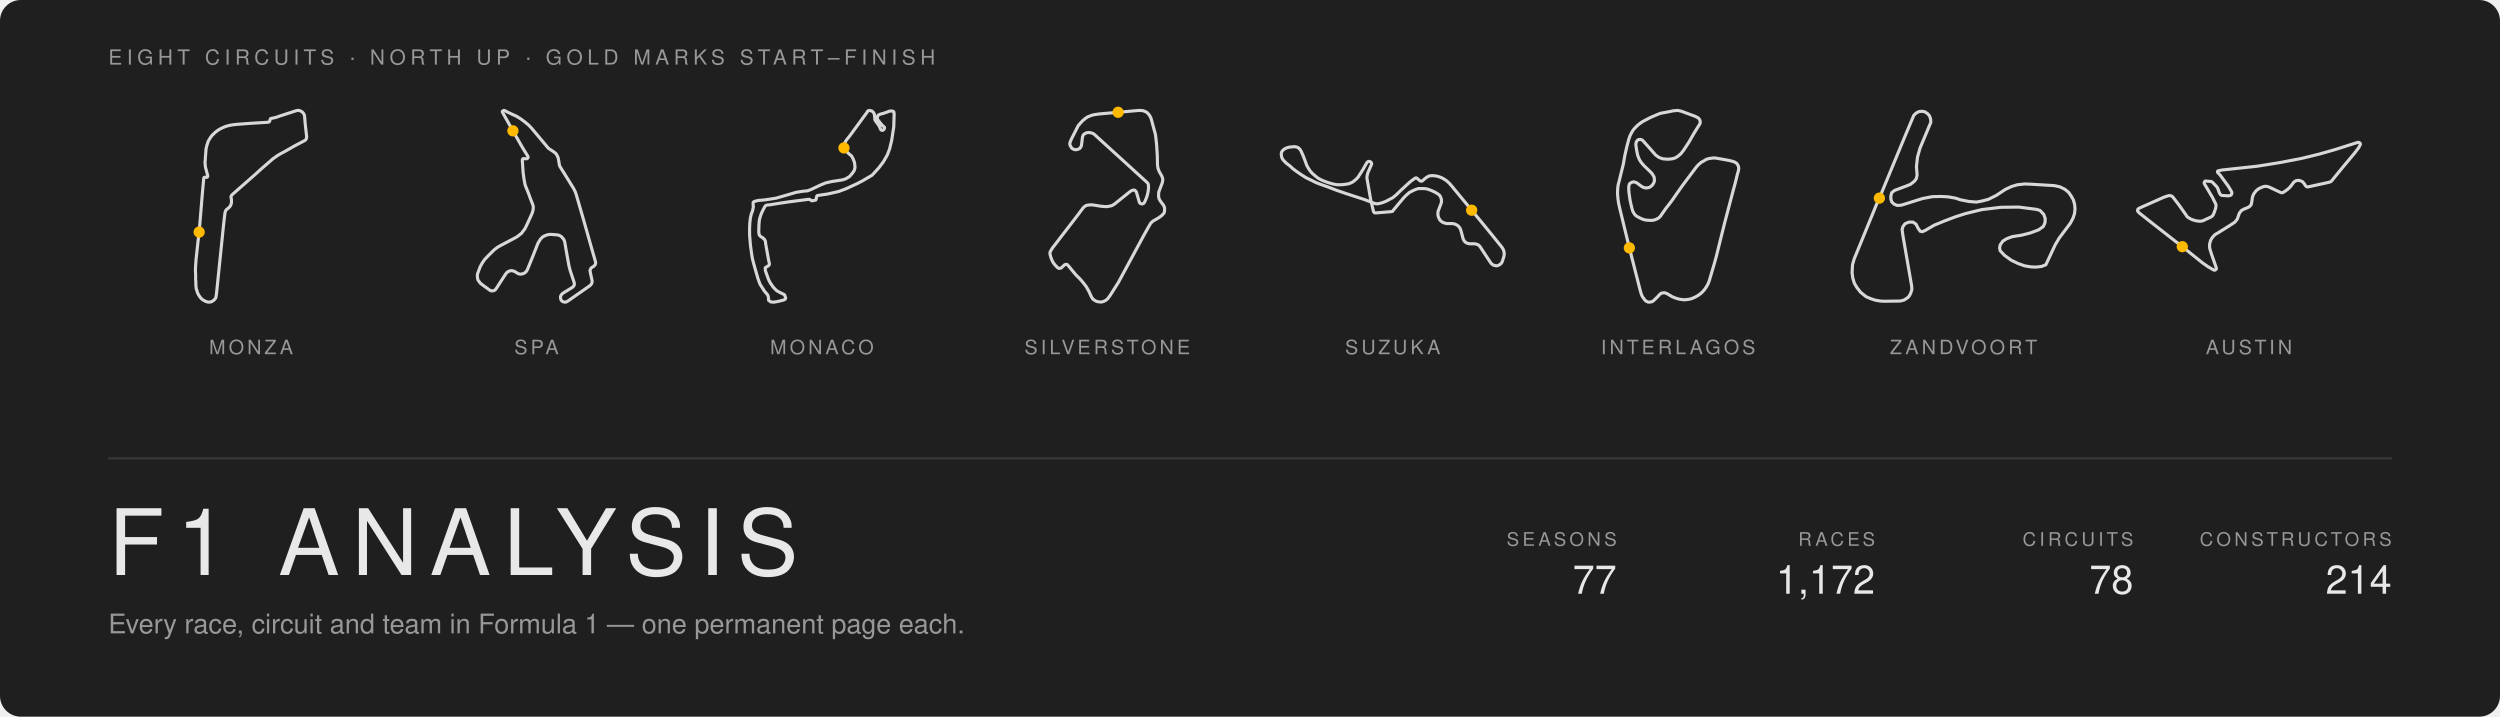
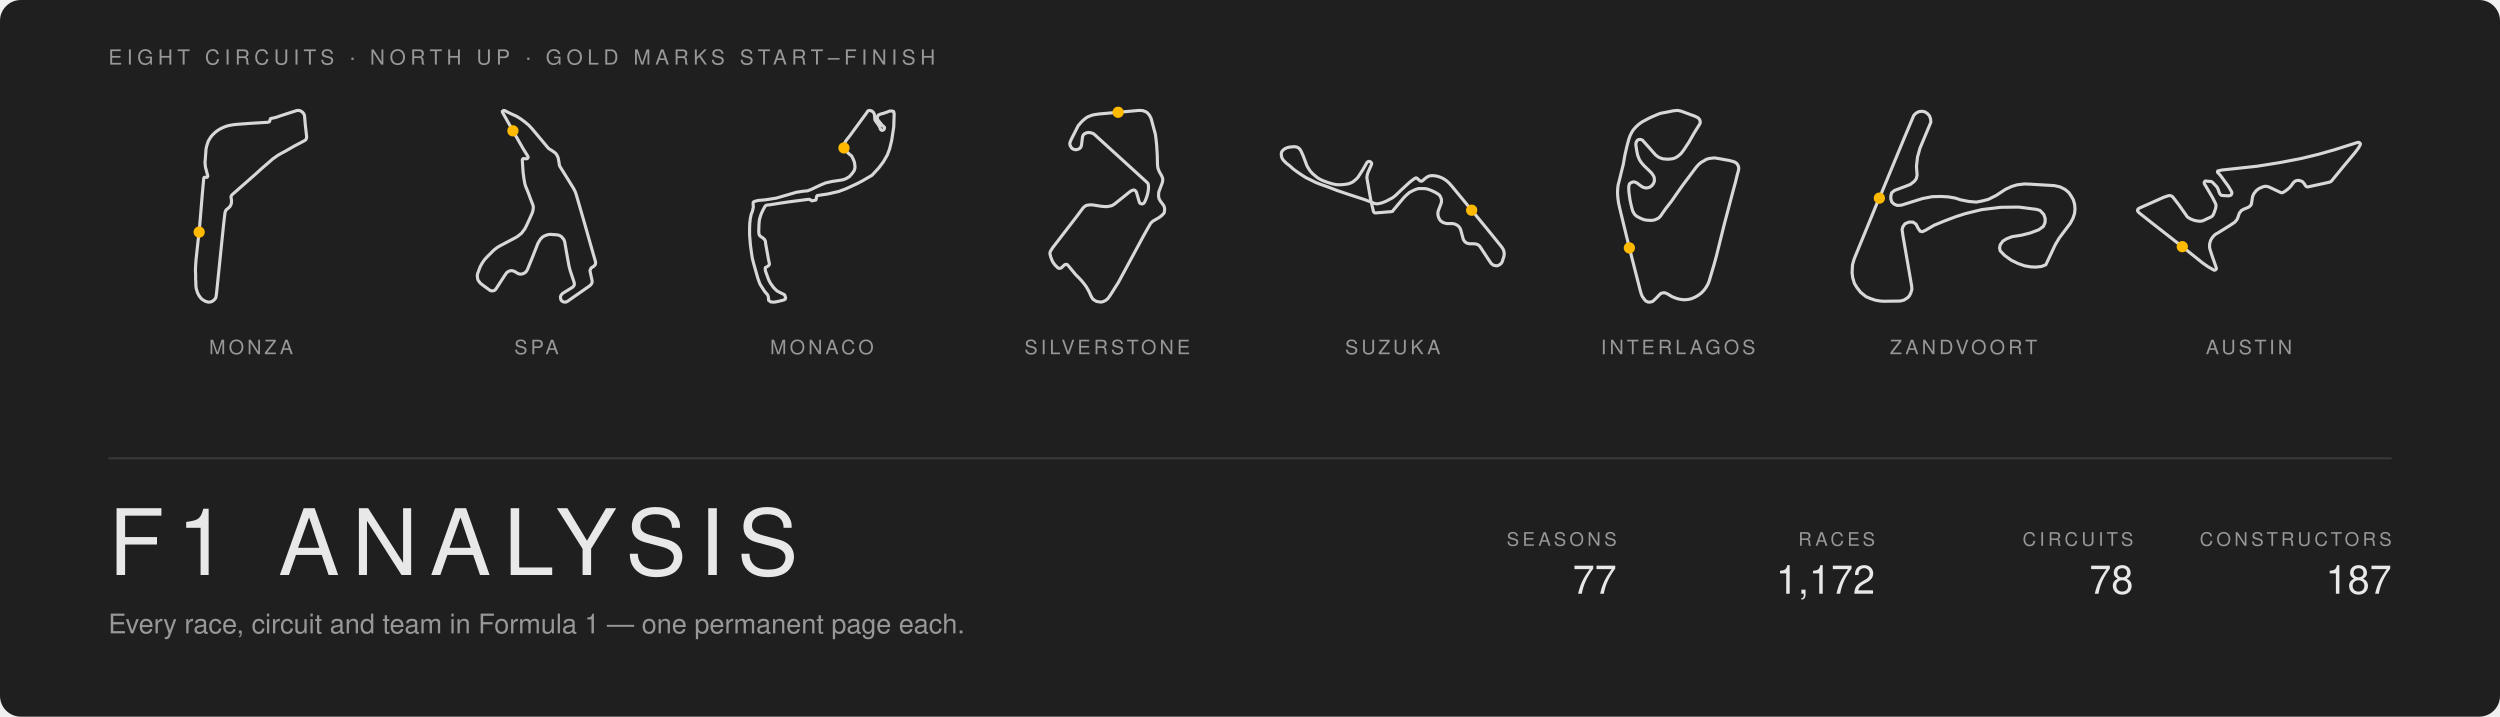
- <svg xmlns="http://www.w3.org/2000/svg" viewBox="0 0 1200 344" width="1200" height="344" role="img" aria-label="F1 Analysis. Every race, circuit and team in Formula 1, one permanent page each. Outlines of eight circuits: Monza, Spa, Monaco, Silverstone, Suzuka, Interlagos, Zandvoort, Austin. 77 seasons, 1,172 races, 78 circuits, 214 constructors.">
+ <svg xmlns="http://www.w3.org/2000/svg" viewBox="0 0 1200 344" width="1200" height="344" role="img" aria-label="F1 Analysis. Every race, circuit and team in Formula 1, one permanent page each. Outlines of eight circuits: Monza, Spa, Monaco, Silverstone, Suzuka, Interlagos, Zandvoort, Austin. 77 seasons, 1,172 races, 78 circuits, 187 constructors.">
  <rect width="1200" height="344" rx="10" fill="#1f1f1f" />
  <text x="52" y="31" font-family="'Helvetica Neue',Helvetica,Arial,sans-serif" font-size="10" letter-spacing="2.2" fill="#989898">EIGHT CIRCUITS · NORTH UP · GOLD MARKS START–FINISH</text>
  <path d="M95.6 111.4L97.1 93.2L97.8 85.6L97.9 85.3L98.1 85.1L98.4 85.1L98.7 85.1L99.0 85.1L99.3 85.1L99.5 85.0L99.7 84.7L99.7 84.5L99.7 84.3L98.6 80.2L98.5 79.0L98.4 78.0L98.5 76.9L98.9 71.5L99.1 70.6L99.3 69.8L99.6 68.9L99.9 67.9L100.4 67.0L101.1 65.9L101.7 65.1L102.7 64.1L103.7 63.2L104.8 62.4L106.0 61.7L107.3 61.1L108.6 60.6L110.1 60.2L111.8 59.9L113.5 59.7L120.2 59.2L128.4 58.7L128.9 58.6L129.2 58.5L129.4 58.3L129.7 57.3L129.8 57.0L130.0 56.9L130.3 56.8L131.4 56.6L132.6 56.3L134.3 55.7L142.0 53.2L142.7 53.0L143.3 53.0L143.9 53.1L144.3 53.3L144.7 53.5L145.1 53.8L145.6 54.3L145.9 54.8L146.1 55.3L146.2 55.8L146.5 59.5L147.2 65.7L147.1 66.3L147.0 66.6L146.9 66.9L146.6 67.2L146.2 67.5L141.1 70.2L137.1 72.5L134.5 73.9L133.3 74.6L131.9 75.6L130.9 76.3L130.0 77.1L125.6 80.9L122.4 83.8L115.8 89.6L111.7 93.2L111.2 93.7L111.0 94.1L110.9 94.4L110.9 94.9L111.1 95.8L111.1 96.3L111.1 97.0L111.1 97.4L110.9 98.0L110.7 98.6L110.3 99.2L109.7 99.8L109.1 100.3L108.6 100.7L108.4 101.0L108.2 101.4L108.0 102.1L107.6 105.4L107.2 109.0L103.9 141.1L103.7 142.3L103.6 142.8L103.3 143.4L102.9 143.8L102.5 144.2L101.9 144.6L101.3 144.9L100.5 145.0L99.8 145.0L99.2 144.8L98.5 144.6L97.9 144.2L97.3 143.9L96.7 143.4L96.1 142.7L95.6 142.0L95.2 141.3L94.8 140.5L94.5 139.5L94.2 138.6L94.1 137.8L94.0 136.5L94.0 135.3L93.9 134.1L93.9 131.7L93.8 129.7L93.9 127.5L94.1 124.6L95.1 115.4L95.6 111.4" fill="none" stroke="#e8e8e8" stroke-width="1.5" stroke-linejoin="round" stroke-linecap="round" opacity="0.92" />
  <circle cx="95.6" cy="111.4" r="2.7" fill="#ffba00" />
  <text x="120.5" y="170" text-anchor="middle" font-family="'Helvetica Neue',Helvetica,Arial,sans-serif" font-size="9.5" letter-spacing="1.5" fill="#989898">MONZA</text>
  <path d="M246.2 62.8L241.2 53.9L241.1 53.5L241.4 53.2L241.8 53.0L242.3 53.1L244.0 54.0L248.1 55.9L250.0 57.1L252.0 58.6L253.8 60.1L255.3 61.7L263.0 70.9L263.5 71.4L264.5 72.0L266.1 73.1L266.9 73.8L267.5 74.8L267.9 75.7L268.1 76.7L268.4 78.5L268.5 79.2L268.7 79.8L269.2 80.6L273.0 86.7L275.4 90.6L276.1 92.0L276.5 93.1L277.0 94.8L280.1 105.5L284.7 121.7L285.8 125.5L285.9 126.2L285.8 126.9L285.4 127.4L284.9 127.9L284.2 128.3L283.7 128.7L283.5 129.1L283.2 129.8L283.3 130.5L284.2 134.7L284.2 135.5L284.0 136.1L283.5 136.8L282.9 137.3L272.3 144.7L271.6 145.0L270.9 145.0L270.2 144.8L269.6 144.4L269.2 143.8L269.1 143.2L269.0 142.5L269.2 141.9L269.6 141.3L270.1 140.8L274.8 137.9L275.3 137.4L275.6 136.9L275.7 136.3L275.6 135.6L273.7 129.9L273.1 127.6L271.8 120.4L271.1 116.3L270.9 115.6L270.6 114.9L270.1 114.3L269.5 113.6L268.7 113.1L267.9 112.8L267.0 112.7L264.3 112.5L263.2 112.6L262.2 112.9L261.2 113.3L260.4 113.8L259.5 114.7L258.9 115.6L258.2 116.8L255.6 123.4L253.2 129.3L252.7 130.2L252.1 130.8L251.3 131.3L250.5 131.5L249.7 131.6L248.9 131.4L248.3 131.1L247.2 130.4L246.5 130.1L245.6 129.9L244.8 130.0L244.0 130.3L243.3 130.8L242.9 131.3L242.4 132.0L238.0 138.8L237.6 139.2L237.1 139.5L236.5 139.6L235.7 139.6L235.1 139.3L232.2 137.2L230.5 135.9L230.1 135.3L229.6 134.7L229.3 134.0L229.2 133.2L229.1 132.4L229.2 131.5L229.5 130.7L229.9 129.6L230.5 128.0L231.5 126.2L232.6 124.6L234.3 122.8L237.1 120.0L238.8 118.7L240.2 117.9L247.4 114.1L248.4 113.5L249.4 112.7L250.4 111.9L251.1 110.9L251.9 109.9L252.8 108.1L253.6 106.4L255.4 102.4L255.7 101.5L255.9 100.6L256.0 99.4L255.8 98.4L254.7 95.6L253.6 92.6L252.1 88.9L251.8 87.5L251.5 85.8L251.3 84.3L251.1 82.9L250.7 76.9L250.8 76.5L251.0 76.2L251.4 76.1L252.0 76.2L252.7 76.2L253.1 76.1L253.4 75.8L253.5 75.4L253.3 74.9L251.0 71.2L246.2 62.8" fill="none" stroke="#e8e8e8" stroke-width="1.5" stroke-linejoin="round" stroke-linecap="round" opacity="0.92" />
  <circle cx="246.2" cy="62.8" r="2.7" fill="#ffba00" />
  <text x="257.5" y="170" text-anchor="middle" font-family="'Helvetica Neue',Helvetica,Arial,sans-serif" font-size="9.5" letter-spacing="1.5" fill="#989898">SPA</text>
  <path d="M405.1 71.0L405.0 70.0L405.2 69.2L405.8 68.0L406.3 67.2L407.9 65.2L416.1 54.0L416.6 53.2L417.5 53.0L418.5 53.3L419.2 53.9L419.7 54.8L419.8 55.8L419.9 56.7L419.9 57.4L420.4 58.3L420.9 58.9L421.8 60.2L422.4 61.3L422.6 62.0L423.0 62.4L423.4 62.6L424.0 62.4L424.4 62.0L424.6 61.3L424.3 60.8L423.6 60.3L421.4 57.6L421.1 56.9L421.1 56.3L421.3 55.8L421.5 55.3L422.5 54.8L424.1 54.4L424.9 54.1L425.8 53.8L427.0 53.3L428.3 53.3L429.0 53.6L429.2 54.7L429.0 60.9L428.0 67.4L427.0 71.5L425.9 74.4L424.0 77.7L421.8 80.6L418.6 84.1L414.0 86.8L411.3 88.2L406.1 90.6L402.6 91.9L397.4 93.1L394.0 93.6L392.2 93.9L391.9 94.5L391.9 94.9L391.8 95.4L391.6 96.0L390.8 96.2L389.7 96.4L388.6 95.7L387.9 95.7L378.6 96.9L373.9 97.6L369.6 98.3L368.4 98.4L367.6 98.6L367.1 99.2L366.2 100.9L365.4 102.6L364.8 104.4L364.5 105.6L364.3 107.7L364.2 111.3L364.3 112.2L364.5 112.9L365.1 113.5L366.3 114.3L367.0 115.0L367.4 115.8L367.5 116.9L368.9 124.7L369.2 126.0L369.3 126.5L369.3 127.0L368.9 127.5L368.2 128.0L367.4 128.4L367.3 128.9L367.4 130.0L368.3 132.5L369.0 134.4L369.8 135.9L371.2 137.9L372.9 139.6L374.2 140.3L375.6 141.0L376.3 141.3L376.7 141.7L377.1 143.0L376.9 143.6L376.2 144.0L373.4 144.7L371.8 145.0L370.8 145.0L369.9 144.9L369.3 144.4L368.9 144.1L368.9 143.2L368.8 142.5L368.5 141.6L366.9 139.7L365.7 137.8L364.8 136.4L363.8 133.7L361.7 126.3L361.1 123.9L360.7 121.3L360.2 117.6L359.8 112.7L359.8 109.5L359.9 107.1L360.2 104.6L360.6 102.8L361.2 101.3L361.4 100.3L361.6 99.4L361.5 98.1L361.5 97.3L361.7 96.9L362.4 96.6L364.0 96.2L365.4 96.1L367.4 95.9L370.1 95.5L372.6 95.1L378.8 93.3L382.2 92.3L385.4 91.8L387.6 91.6L389.2 91.0L394.1 88.7L396.3 87.8L399.4 87.1L402.1 86.7L404.6 86.3L406.0 85.8L407.7 84.8L409.1 83.2L410.0 81.9L410.4 80.5L410.3 79.1L410.1 77.8L409.5 76.3L408.8 74.9L407.7 74.0L406.6 73.0L406.1 72.6L405.6 72.1L405.1 71.0" fill="none" stroke="#e8e8e8" stroke-width="1.5" stroke-linejoin="round" stroke-linecap="round" opacity="0.92" />
  <circle cx="405.1" cy="71.0" r="2.7" fill="#ffba00" />
  <text x="394.5" y="170" text-anchor="middle" font-family="'Helvetica Neue',Helvetica,Arial,sans-serif" font-size="9.5" letter-spacing="1.5" fill="#989898">MONACO</text>
  <path d="M536.7 53.9L546.7 53.0L548.5 53.1L549.9 53.6L550.8 54.2L551.8 55.4L552.5 56.8L553.0 58.6L553.8 61.6L554.6 64.5L555.0 67.8L555.2 69.8L555.5 74.8L555.6 79.1L555.8 80.7L556.4 82.3L557.6 84.4L558.1 85.7L558.1 86.6L557.9 87.7L556.2 92.2L556.1 94.0L556.3 95.3L556.9 96.4L558.6 98.7L559.0 99.8L559.0 101.0L558.8 102.2L557.7 103.4L556.4 104.4L554.7 105.4L553.3 106.2L552.3 107.2L551.2 109.1L548.9 113.2L536.8 135.6L532.8 141.9L531.7 143.4L530.7 144.2L529.7 144.7L528.6 145.0L527.6 144.9L526.4 144.7L525.5 144.2L524.6 143.6L523.9 142.5L523.7 142.1L522.6 139.7L521.4 137.6L520.1 135.9L519.2 134.8L518.2 133.7L516.4 131.9L512.5 127.2L512.1 126.9L511.6 126.9L511.0 127.1L509.4 128.6L508.8 128.8L508.3 128.8L507.8 128.6L507.1 127.9L506.4 127.2L505.5 126.0L504.9 124.8L504.4 123.5L504.0 122.0L504.0 121.4L504.1 120.8L504.4 120.3L505.2 119.0L517.2 103.4L519.8 99.9L520.4 99.3L521.4 98.6L522.6 98.4L523.5 98.3L524.8 98.4L528.5 99.0L529.7 99.1L531.0 99.2L532.4 99.0L533.7 98.7L534.9 98.0L542.5 91.9L543.0 91.6L543.7 91.3L544.3 91.2L544.8 91.4L545.2 91.8L545.5 92.3L546.8 96.8L547.1 97.5L547.7 97.8L548.3 97.9L549.0 97.6L549.4 97.0L549.7 96.4L550.3 94.9L550.7 93.7L551.0 92.4L551.2 91.2L551.3 89.9L551.2 88.6L551.0 88.0L550.3 87.3L525.5 64.7L524.9 64.2L523.9 63.8L522.8 63.6L521.6 63.7L520.4 64.3L519.9 64.9L519.6 65.7L519.1 69.8L518.8 70.6L518.2 71.3L517.3 71.7L516.3 71.9L515.2 71.6L514.4 71.1L514.0 70.4L513.6 69.7L513.5 68.9L513.7 68.1L514.3 66.7L517.5 60.4L518.5 59.2L519.5 58.1L520.9 56.9L522.1 56.1L523.6 55.5L524.9 55.1L527.6 54.7L536.7 53.9" fill="none" stroke="#e8e8e8" stroke-width="1.5" stroke-linejoin="round" stroke-linecap="round" opacity="0.92" />
  <circle cx="536.7" cy="53.9" r="2.7" fill="#ffba00" />
  <text x="531.5" y="170" text-anchor="middle" font-family="'Helvetica Neue',Helvetica,Arial,sans-serif" font-size="9.5" letter-spacing="1.5" fill="#989898">SILVERSTONE</text>
  <path d="M706.4 100.9L713.0 108.9L720.7 118.4L721.4 119.4L721.8 120.4L722.0 121.3L722.0 122.3L721.9 123.0L721.0 125.8L720.5 126.5L719.9 127.0L719.4 127.3L718.5 127.6L717.6 127.5L716.7 127.2L715.8 126.5L714.9 125.2L710.3 118.2L709.5 117.5L708.7 117.2L707.6 117.0L705.3 117.0L704.1 116.7L703.2 116.1L702.6 115.3L702.3 114.6L701.2 110.5L700.8 109.5L700.1 108.6L699.3 108.0L698.2 107.5L697.2 107.3L694.4 107.3L693.2 107.0L692.3 106.6L691.4 105.9L690.8 105.0L690.4 104.0L690.2 103.1L690.2 102.2L690.3 101.4L691.7 97.7L691.9 97.0L691.9 96.0L691.8 95.4L691.4 94.4L690.9 93.6L689.9 92.9L688.7 92.2L687.2 91.5L685.9 91.0L685.0 90.7L683.6 90.5L682.1 90.5L680.9 90.5L679.9 90.8L679.1 91.1L677.8 91.7L676.5 92.4L675.0 93.7L673.8 94.9L668.7 101.0L668.5 101.4L667.7 101.6L660.4 102.2L659.9 102.2L659.4 101.8L659.2 101.3L659.1 100.8L658.0 96.2L656.5 87.6L656.2 86.0L656.1 85.2L656.2 84.4L656.4 83.5L656.7 82.6L657.1 81.7L658.3 79.0L658.4 78.6L658.3 78.2L658.1 77.9L657.7 77.6L657.3 77.5L656.8 77.5L656.3 77.8L655.9 78.4L654.2 81.4L652.8 83.6L651.9 85.0L651.1 85.9L650.5 86.4L649.4 87.3L648.2 87.9L646.9 88.3L644.8 88.6L642.8 88.7L641.2 88.6L639.4 88.2L637.4 87.6L635.2 86.8L633.7 86.1L632.5 85.4L631.4 84.5L630.1 83.4L628.9 82.1L628.1 80.9L627.3 79.5L625.5 74.7L624.5 72.5L624.0 71.7L623.3 71.0L622.5 70.6L621.4 70.4L620.1 70.5L619.0 70.6L617.8 70.9L616.7 71.4L615.8 72.1L615.2 72.9L615.0 73.8L615.1 74.9L615.3 75.7L615.7 76.5L616.3 77.2L617.5 78.4L619.1 79.6L620.6 81.0L622.5 82.4L624.7 83.9L626.9 85.3L629.4 86.5L631.6 87.6L633.9 88.5L637.6 89.8L641.7 91.4L646.7 93.1L651.6 94.7L655.0 95.8L659.4 97.5L660.4 97.8L661.4 97.8L662.4 97.6L663.5 97.3L665.3 96.6L667.0 95.7L668.5 94.9L670.0 93.7L672.7 91.1L676.5 87.6L677.6 86.7L678.3 86.2L679.0 85.7L679.5 85.4L679.8 85.4L680.1 85.5L681.0 86.3L681.6 86.8L682.1 87.0L682.6 86.9L683.1 86.5L684.0 85.7L685.1 84.9L686.2 84.4L687.6 84.3L688.9 84.4L690.3 84.7L691.7 85.2L692.9 85.8L694.4 86.8L695.7 88.0L697.0 89.5L706.4 100.9" fill="none" stroke="#e8e8e8" stroke-width="1.5" stroke-linejoin="round" stroke-linecap="round" opacity="0.92" />
  <circle cx="706.4" cy="100.9" r="2.7" fill="#ffba00" />
  <text x="668.5" y="170" text-anchor="middle" font-family="'Helvetica Neue',Helvetica,Arial,sans-serif" font-size="9.5" letter-spacing="1.5" fill="#989898">SUZUKA</text>
  <path d="M782.1 119.0L787.2 139.0L787.8 141.1L788.3 142.3L789.6 144.1L790.2 144.6L791.1 145.0L792.0 145.0L793.0 144.8L793.5 144.5L795.1 143.0L796.7 141.3L797.3 140.8L798.1 140.6L798.9 140.5L800.1 140.9L802.6 142.4L804.6 143.2L806.1 143.6L807.4 143.8L808.6 143.9L810.5 143.7L811.8 143.4L813.5 142.7L815.1 141.8L816.7 140.6L818.0 139.2L819.0 137.8L819.8 136.4L820.4 134.9L822.8 126.8L823.9 122.8L825.6 115.9L827.8 107.1L831.6 92.7L833.0 87.5L833.9 83.8L834.4 82.1L834.6 81.0L834.5 80.0L834.2 79.3L833.7 78.5L832.7 77.8L831.5 77.4L829.9 77.0L824.9 76.1L823.0 75.8L821.8 75.9L820.3 76.1L819.0 76.5L817.7 77.3L816.6 77.9L815.4 78.9L814.3 80.1L812.8 82.1L807.7 88.9L804.8 93.0L802.3 96.6L799.5 100.2L798.1 102.2L797.0 103.8L796.2 104.6L795.3 105.1L794.1 105.6L792.7 105.8L790.7 105.7L789.3 105.5L788.2 105.1L787.3 104.7L785.6 103.8L784.8 103.1L784.3 102.4L783.7 101.3L783.3 99.9L782.8 97.8L782.4 95.9L781.9 92.4L781.8 90.9L781.8 89.5L782.1 88.3L782.7 87.8L783.1 87.6L783.6 87.4L784.3 87.3L785.0 87.5L785.7 87.8L787.7 89.3L788.5 89.8L789.1 90.0L789.8 90.2L790.4 90.2L791.1 90.1L792.0 89.8L793.1 88.9L793.7 88.0L794.1 87.0L794.1 86.1L794.0 85.1L793.6 84.3L792.8 83.1L792.0 82.3L789.2 79.6L787.8 78.0L786.9 76.6L786.1 74.6L785.6 72.2L785.4 70.8L785.2 69.5L785.3 68.4L785.7 67.7L786.1 67.2L786.6 67.0L787.1 66.9L787.7 67.0L788.4 67.3L791.8 71.1L794.6 74.3L795.1 74.7L796.2 75.5L797.2 75.9L798.0 76.2L799.1 76.3L800.0 76.4L801.1 76.4L802.8 76.2L804.1 75.8L805.4 75.0L806.8 73.8L807.6 72.8L808.4 71.7L810.7 68.2L813.1 64.0L815.9 59.5L816.1 59.0L816.1 58.4L816.0 57.8L815.6 57.1L815.0 56.5L813.6 55.8L811.4 55.0L807.1 53.4L806.3 53.2L805.2 53.0L803.1 53.2L801.2 53.6L797.0 54.4L795.7 54.9L792.9 56.1L791.6 56.7L788.4 58.4L787.1 59.3L786.0 60.2L784.9 61.3L784.0 62.3L783.2 63.6L782.4 65.2L781.8 66.9L780.9 70.3L779.9 74.7L779.2 78.8L778.1 83.2L777.3 86.5L776.7 88.8L776.5 90.4L776.4 92.7L776.6 95.3L776.9 97.4L777.4 99.7L778.2 103.0L780.8 113.7L782.1 119.0" fill="none" stroke="#e8e8e8" stroke-width="1.5" stroke-linejoin="round" stroke-linecap="round" opacity="0.92" />
  <circle cx="782.1" cy="119.0" r="2.7" fill="#ffba00" />
  <text x="805.5" y="170" text-anchor="middle" font-family="'Helvetica Neue',Helvetica,Arial,sans-serif" font-size="9.5" letter-spacing="1.5" fill="#989898">INTERLAGOS</text>
  <path d="M902.1 95.1L914.1 66.1L918.6 55.4L919.7 54.3L921.0 53.6L922.6 53.4L924.0 53.7L925.3 54.6L926.2 55.7L926.7 57.2L926.8 58.7L925.5 61.8L921.6 71.1L920.4 75.4L919.9 79.9L920.2 84.1L919.8 85.8L918.9 87.0L917.0 88.5L915.0 89.3L909.4 91.4L908.0 92.5L907.6 94.1L907.6 95.5L908.1 97.0L909.2 98.0L910.6 98.6L912.6 98.5L922.8 95.3L927.5 94.4L931.6 94.3L935.2 94.5L938.6 95.1L941.0 95.9L945.0 96.7L948.7 97.0L951.3 96.5L954.4 95.7L958.2 93.8L962.6 90.9L965.6 89.5L968.3 88.7L971.8 88.3L974.5 88.4L986.1 89.1L988.8 89.7L991.2 90.9L993.0 92.4L994.1 94.0L995.2 95.9L995.8 98.0L996.0 100.2L995.8 102.4L995.1 104.6L993.8 107.1L988.4 114.3L986.5 117.5L982.0 127.1L979.9 127.9L977.3 128.2L974.8 128.1L971.8 127.6L968.7 126.5L965.4 124.9L962.2 122.6L960.1 120.4L959.8 119.0L960.1 117.5L961.4 115.7L963.2 114.6L965.8 113.6L970.3 112.9L974.6 111.8L978.6 110.3L980.8 108.7L981.6 106.9L981.7 104.9L981.0 102.9L979.2 101.0L977.5 100.5L969.0 99.4L960.4 99.5L951.3 100.6L943.5 102.5L938.8 104.0L933.5 106.0L928.4 108.1L924.3 110.5L922.8 111.2L921.7 111.0L920.7 109.6L919.7 107.6L918.2 106.6L916.3 106.6L914.4 107.4L913.4 108.8L913.0 110.2L913.4 113.1L917.6 137.3L917.7 138.9L917.2 140.6L916.5 142.0L915.8 142.8L914.0 144.0L912.1 144.5L904.2 144.6L902.6 144.5L900.2 144.1L897.8 143.3L895.7 142.4L893.1 140.3L891.3 138.0L890.1 136.0L889.3 133.3L889.0 130.9L889.2 127.1L890.0 124.3L901.4 96.5L902.1 95.1" fill="none" stroke="#e8e8e8" stroke-width="1.5" stroke-linejoin="round" stroke-linecap="round" opacity="0.92" />
  <circle cx="902.1" cy="95.1" r="2.7" fill="#ffba00" />
  <text x="942.5" y="170" text-anchor="middle" font-family="'Helvetica Neue',Helvetica,Arial,sans-serif" font-size="9.5" letter-spacing="1.5" fill="#989898">ZANDVOORT</text>
  <path d="M1047.5 118.4L1057.1 126.1L1059.8 128.0L1061.9 129.2L1062.6 129.6L1062.9 129.7L1063.3 129.6L1063.6 129.4L1063.8 129.1L1063.9 128.8L1063.8 128.5L1061.7 122.5L1060.8 119.7L1060.6 118.8L1060.6 118.1L1060.6 117.2L1060.8 116.4L1061.1 115.4L1061.6 114.5L1062.1 113.8L1062.8 113.0L1063.5 112.4L1064.6 111.8L1070.2 108.3L1072.5 106.8L1073.0 106.3L1073.4 105.8L1073.8 105.3L1074.1 104.6L1074.3 104.0L1074.9 102.3L1075.3 101.8L1075.8 101.1L1076.5 100.7L1077.0 100.4L1078.3 99.9L1079.4 99.4L1080.0 98.9L1080.4 98.5L1080.7 97.8L1080.8 97.1L1081.0 95.9L1081.1 95.1L1081.3 94.2L1081.6 93.5L1081.9 92.9L1082.4 92.3L1082.8 91.7L1083.5 91.1L1084.3 90.5L1085.2 90.1L1086.1 89.7L1086.9 89.5L1087.6 89.4L1088.1 89.5L1089.0 89.7L1094.5 92.3L1095.0 92.5L1095.6 92.5L1096.0 92.3L1097.1 91.6L1098.4 90.6L1099.4 89.6L1100.3 88.4L1101.0 87.5L1101.6 87.0L1102.3 86.7L1102.9 86.6L1103.6 86.6L1104.5 86.9L1105.2 87.2L1105.7 87.8L1106.0 88.1L1106.3 88.6L1106.6 89.1L1107.0 89.5L1107.4 89.7L1107.9 89.7L1117.9 87.5L1118.5 87.3L1118.9 87.1L1119.2 86.8L1125.0 79.7L1130.2 73.5L1132.1 71.0L1132.9 69.5L1133.0 69.2L1132.9 68.8L1132.7 68.6L1132.4 68.4L1132.0 68.3L1131.7 68.4L1131.2 68.5L1120.5 71.9L1113.1 74.0L1104.9 76.0L1095.1 77.9L1089.0 78.9L1083.3 79.8L1066.6 81.6L1064.7 82.0L1064.5 82.1L1064.4 82.4L1064.4 82.7L1064.7 83.0L1065.8 84.2L1069.6 89.4L1071.2 92.1L1071.3 92.5L1071.2 93.1L1071.0 93.5L1070.6 93.8L1070.2 93.9L1069.5 94.0L1066.4 93.8L1066.1 93.6L1065.8 93.4L1065.6 93.1L1065.3 92.6L1064.7 90.9L1064.4 90.2L1064.0 89.6L1062.0 87.5L1061.7 87.3L1061.3 87.1L1060.9 87.1L1058.9 86.9L1058.5 86.9L1058.3 87.1L1058.1 87.4L1058.0 87.7L1058.1 88.2L1062.0 94.8L1063.5 97.8L1063.7 98.6L1063.6 99.4L1063.5 100.0L1063.3 100.6L1062.9 101.8L1062.3 103.2L1061.9 103.7L1061.2 104.2L1060.5 104.5L1057.3 106.0L1056.7 106.1L1056.0 106.2L1054.9 106.1L1053.8 105.9L1052.7 105.6L1051.5 105.1L1050.5 104.5L1049.8 104.0L1049.3 103.2L1045.7 98.1L1042.9 94.5L1042.5 94.2L1042.1 94.0L1041.5 93.9L1041.0 93.9L1040.3 94.1L1039.5 94.4L1038.8 94.6L1027.1 99.8L1026.4 100.2L1026.1 100.6L1026.0 101.1L1026.1 101.4L1026.4 101.7L1026.7 102.1L1032.9 107.0L1047.5 118.4" fill="none" stroke="#e8e8e8" stroke-width="1.5" stroke-linejoin="round" stroke-linecap="round" opacity="0.92" />
  <circle cx="1047.5" cy="118.4" r="2.7" fill="#ffba00" />
  <text x="1079.5" y="170" text-anchor="middle" font-family="'Helvetica Neue',Helvetica,Arial,sans-serif" font-size="9.5" letter-spacing="1.5" fill="#989898">AUSTIN</text>
  <line x1="52" y1="220" x2="1148" y2="220" stroke="#ffffff" stroke-opacity="0.12" stroke-width="1" />
  <text x="52" y="276" font-family="'Helvetica Neue',Helvetica,Arial,sans-serif" font-size="44" font-weight="200" letter-spacing="6" fill="#e8e8e8">F1 ANALYSIS</text>
  <text x="52" y="304" font-family="'Helvetica Neue',Helvetica,Arial,sans-serif" font-size="13" fill="#989898">Every race, circuit and team in Formula 1 — one permanent page each.</text>
  <text x="776" y="262" text-anchor="end" font-family="'Helvetica Neue',Helvetica,Arial,sans-serif" font-size="9" letter-spacing="1.6" fill="#989898">SEASONS</text>
  <text x="776" y="285" text-anchor="end" font-family="'Helvetica Neue',Helvetica,Arial,sans-serif" font-size="19" font-weight="300" fill="#e8e8e8">77</text>
  <text x="900" y="262" text-anchor="end" font-family="'Helvetica Neue',Helvetica,Arial,sans-serif" font-size="9" letter-spacing="1.6" fill="#989898">RACES</text>
  <text x="900" y="285" text-anchor="end" font-family="'Helvetica Neue',Helvetica,Arial,sans-serif" font-size="19" font-weight="300" fill="#e8e8e8">1,172</text>
  <text x="1024" y="262" text-anchor="end" font-family="'Helvetica Neue',Helvetica,Arial,sans-serif" font-size="9" letter-spacing="1.6" fill="#989898">CIRCUITS</text>
  <text x="1024" y="285" text-anchor="end" font-family="'Helvetica Neue',Helvetica,Arial,sans-serif" font-size="19" font-weight="300" fill="#e8e8e8">78</text>
  <text x="1148" y="262" text-anchor="end" font-family="'Helvetica Neue',Helvetica,Arial,sans-serif" font-size="9" letter-spacing="1.6" fill="#989898">CONSTRUCTORS</text>
-   <text x="1148" y="285" text-anchor="end" font-family="'Helvetica Neue',Helvetica,Arial,sans-serif" font-size="19" font-weight="300" fill="#e8e8e8">214</text>
+   <text x="1148" y="285" text-anchor="end" font-family="'Helvetica Neue',Helvetica,Arial,sans-serif" font-size="19" font-weight="300" fill="#e8e8e8">187</text>
</svg>
